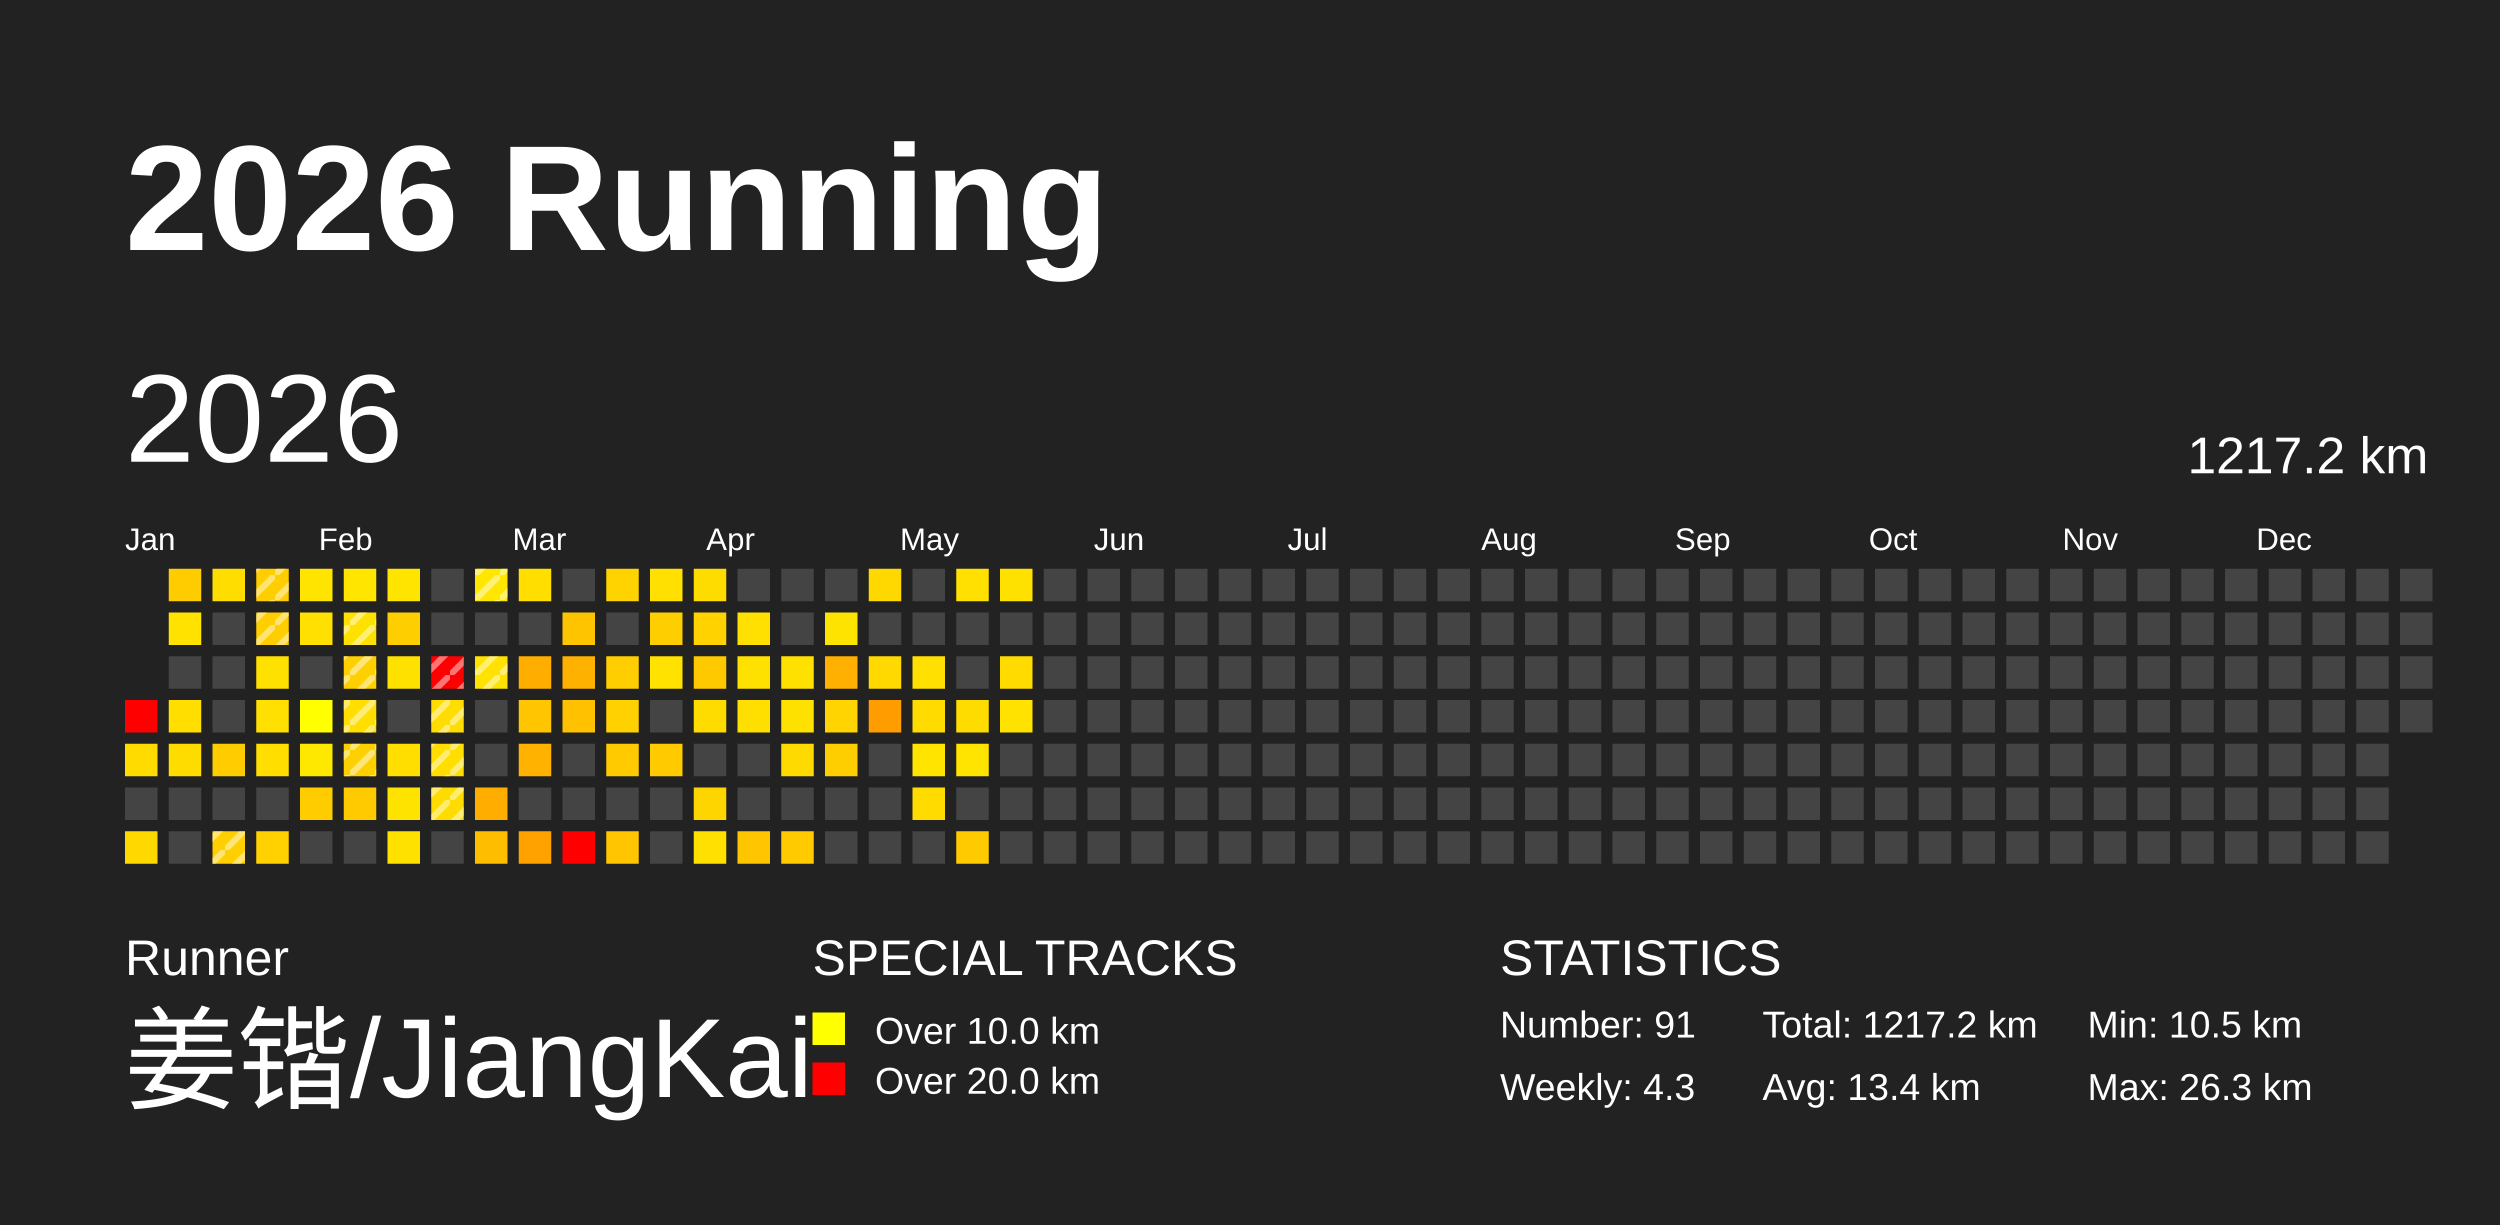
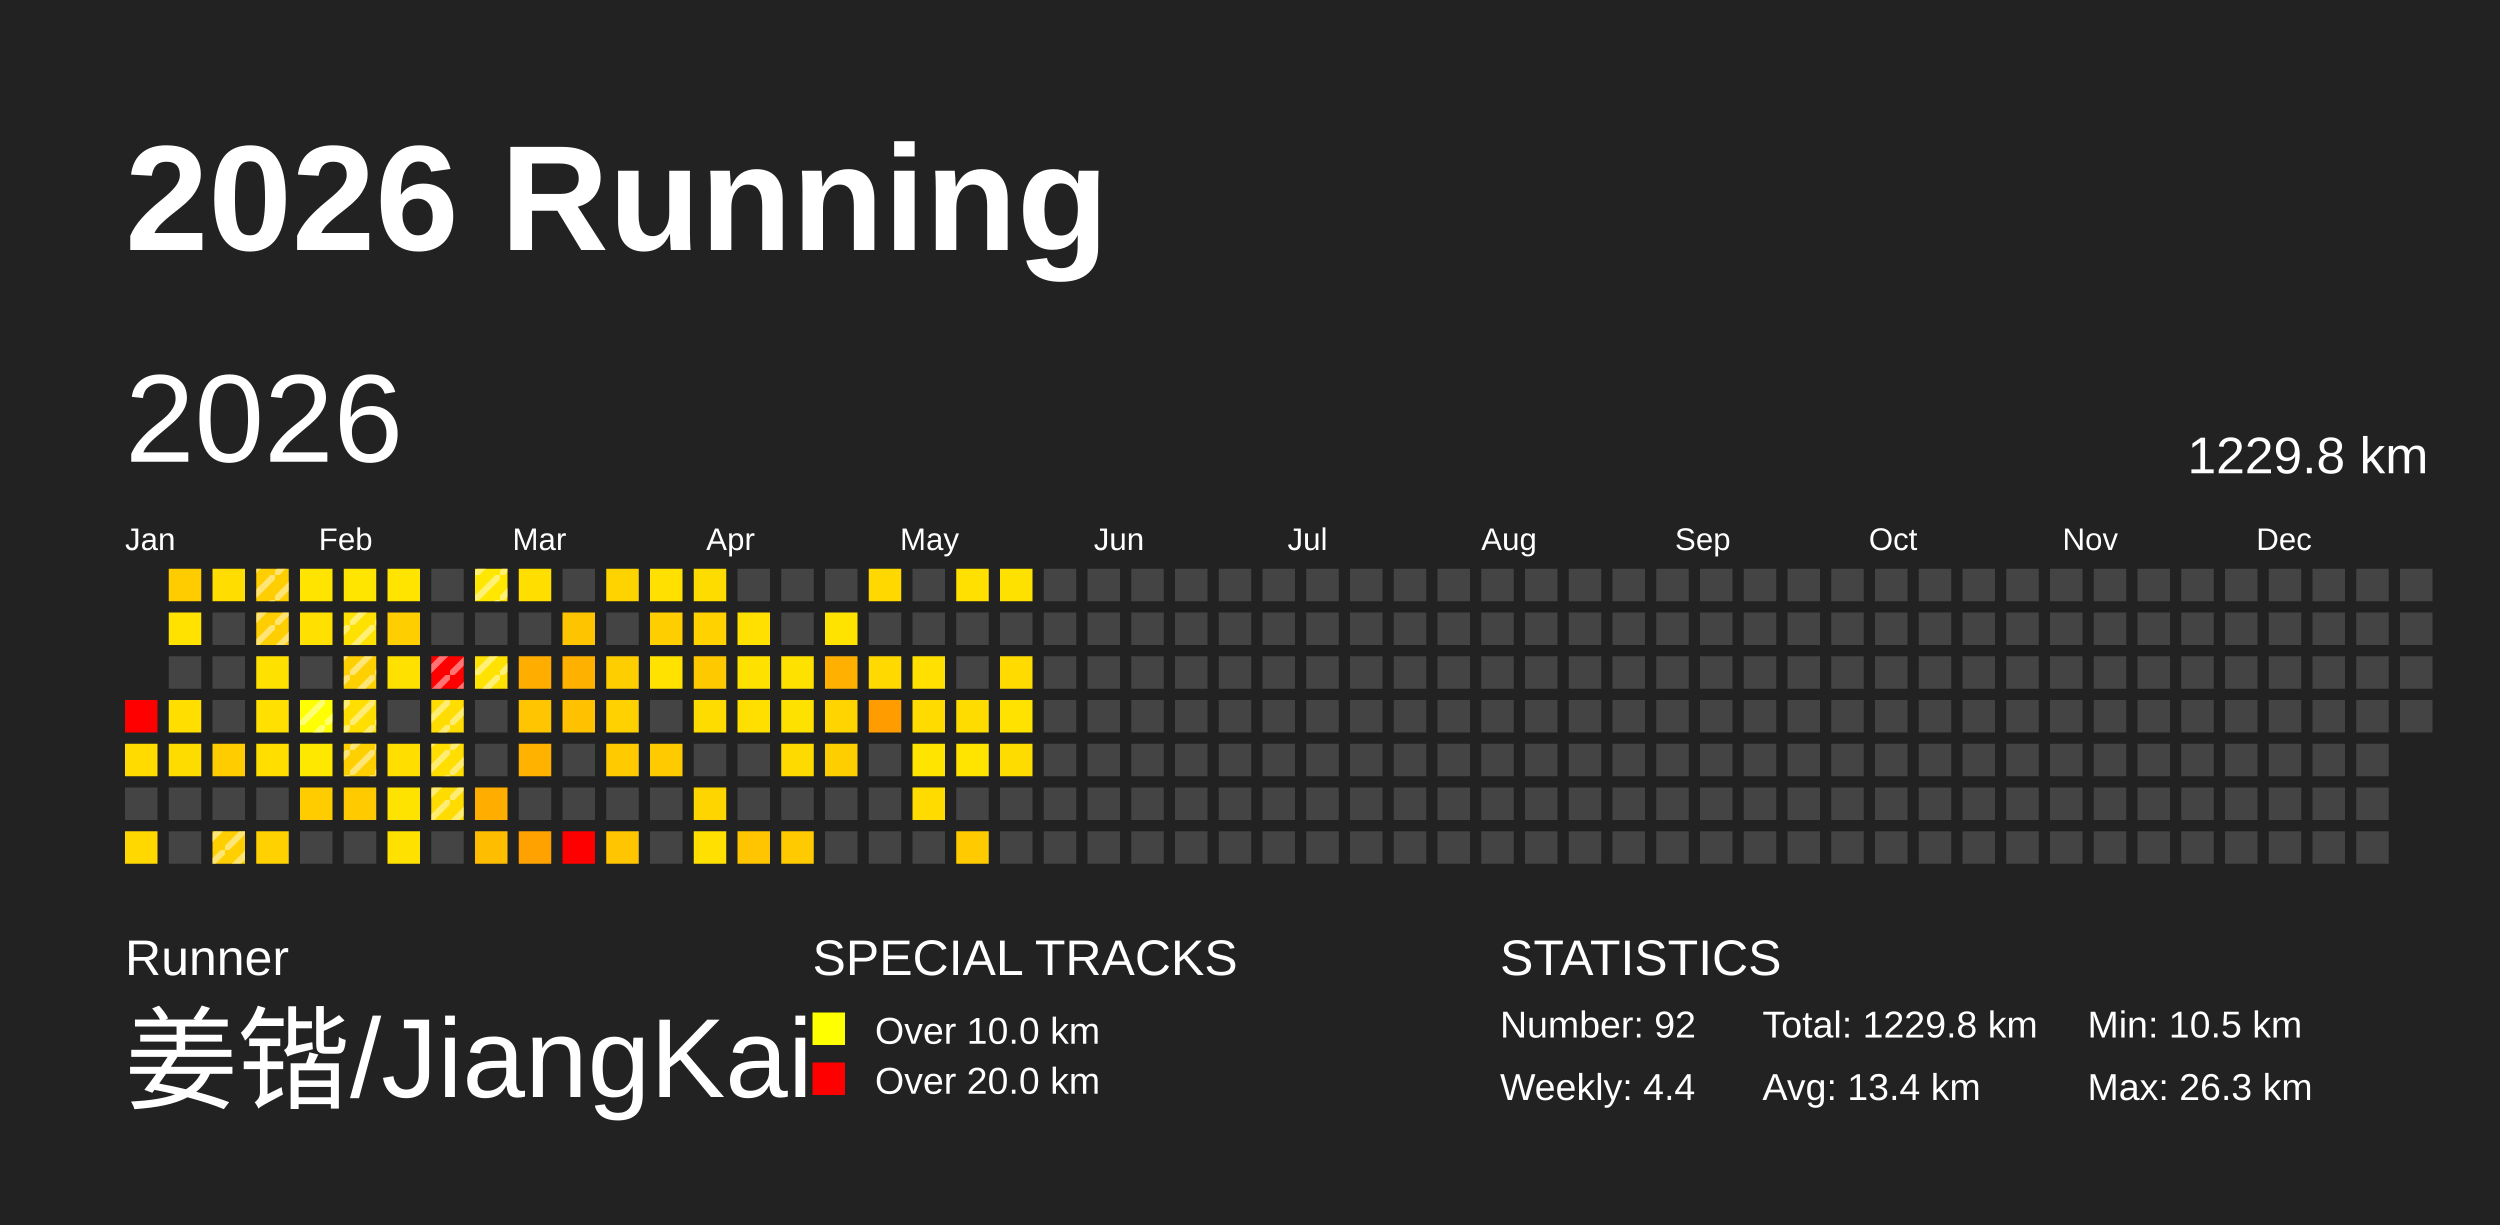
<svg xmlns="http://www.w3.org/2000/svg" baseProfile="full" height="98mm" version="1.1" viewBox="0,0,200,98" width="200mm">
  <defs>
    <pattern height="2" id="indoor-stripe" patternUnits="userSpaceOnUse" width="2">
      <line stroke="white" stroke-opacity="0.45" stroke-width="0.5" x1="0" x2="2" y1="2" y2="0" />
    </pattern>
  </defs>
  <rect fill="#222222" height="98" width="200" x="0" y="0" />
  <text fill="#FFFFFF" style="font-size:12px; font-family:Arial; font-weight:bold;" x="10" y="20">2026 Running</text>
  <text fill="#FFFFFF" style="font-size:4px; font-family:Arial" x="10" y="78">Runner</text>
  <text fill="#FFFFFF" style="font-size:9px; font-family:Arial" x="10" y="88">姜锴/JiangKai</text>
  <text fill="#FFFFFF" style="font-size:4px; font-family:Arial" x="65" y="78">SPECIAL TRACKS</text>
  <rect fill="yellow" height="2.6" width="2.6" x="65" y="81" />
  <text fill="#FFFFFF" style="font-size:3px; font-family:Arial" x="70" y="83.5">Over 10.0 km</text>
  <rect fill="red" height="2.6" width="2.6" x="65" y="85" />
  <text fill="#FFFFFF" style="font-size:3px; font-family:Arial" x="70" y="87.5">Over 20.0 km</text>
  <text fill="#FFFFFF" style="font-size:4px; font-family:Arial" x="120" y="78">STATISTICS</text>
-   <text fill="#FFFFFF" style="font-size:3px; font-family:Arial" x="120" y="83">Number: 91</text>
-   <text fill="#FFFFFF" style="font-size:3px; font-family:Arial" x="120" y="88">Weekly: 4.3</text>
-   <text fill="#FFFFFF" style="font-size:3px; font-family:Arial" x="141" y="83">Total: 1217.2 km</text>
+   <text fill="#FFFFFF" style="font-size:3px; font-family:Arial" x="120" y="83">Number: 92</text>
+   <text fill="#FFFFFF" style="font-size:3px; font-family:Arial" x="120" y="88">Weekly: 4.4</text>
+   <text fill="#FFFFFF" style="font-size:3px; font-family:Arial" x="141" y="83">Total: 1229.8 km</text>
  <text fill="#FFFFFF" style="font-size:3px; font-family:Arial" x="141" y="88">Avg: 13.4 km</text>
  <text fill="#FFFFFF" style="font-size:3px; font-family:Arial" x="167" y="83">Min: 10.5 km</text>
  <text fill="#FFFFFF" style="font-size:3px; font-family:Arial" x="167" y="88">Max: 26.3 km</text>
  <text dominant-baseline="hanging" fill="#FFFFFF" style="font-size:10.0px; font-family:Arial;" x="10" y="30">2026</text>
-   <text dominant-baseline="hanging" fill="#FFFFFF" style="font-size:4.125px; font-family:Arial;" x="175" y="35">1217.2 km</text>
+   <text dominant-baseline="hanging" fill="#FFFFFF" style="font-size:4.125px; font-family:Arial;" x="175" y="35">1229.8 km</text>
  <text fill="#FFFFFF" style="font-size:2.5px; font-family:Arial" x="10.0" y="44">Jan</text>
  <text fill="#FFFFFF" style="font-size:2.5px; font-family:Arial" x="25.5" y="44">Feb</text>
  <text fill="#FFFFFF" style="font-size:2.5px; font-family:Arial" x="41.0" y="44">Mar</text>
  <text fill="#FFFFFF" style="font-size:2.5px; font-family:Arial" x="56.5" y="44">Apr</text>
  <text fill="#FFFFFF" style="font-size:2.5px; font-family:Arial" x="72.0" y="44">May</text>
  <text fill="#FFFFFF" style="font-size:2.5px; font-family:Arial" x="87.5" y="44">Jun</text>
  <text fill="#FFFFFF" style="font-size:2.5px; font-family:Arial" x="103.0" y="44">Jul</text>
  <text fill="#FFFFFF" style="font-size:2.5px; font-family:Arial" x="118.5" y="44">Aug</text>
  <text fill="#FFFFFF" style="font-size:2.5px; font-family:Arial" x="134.0" y="44">Sep</text>
  <text fill="#FFFFFF" style="font-size:2.5px; font-family:Arial" x="149.5" y="44">Oct</text>
  <text fill="#FFFFFF" style="font-size:2.5px; font-family:Arial" x="165.0" y="44">Nov</text>
  <text fill="#FFFFFF" style="font-size:2.5px; font-family:Arial" x="180.5" y="44">Dec</text>
  <rect fill="red" height="2.6" width="2.6" x="10.0" y="56.0" />
  <rect fill="#ffdb00" height="2.6" width="2.6" x="10.0" y="59.5" />
  <rect fill="#444444" height="2.6" width="2.6" x="10.0" y="63.0" />
  <rect fill="#ffd800" height="2.6" width="2.6" x="10.0" y="66.5" />
  <rect fill="#ffcc00" height="2.6" width="2.6" x="13.5" y="45.5" />
  <rect fill="#ffe200" height="2.6" width="2.6" x="13.5" y="49.0" />
  <rect fill="#444444" height="2.6" width="2.6" x="13.5" y="52.5" />
  <rect fill="#ffde00" height="2.6" width="2.6" x="13.5" y="56.0" />
  <rect fill="#ffdc00" height="2.6" width="2.6" x="13.5" y="59.5" />
  <rect fill="#444444" height="2.6" width="2.6" x="13.5" y="63.0" />
  <rect fill="#444444" height="2.6" width="2.6" x="13.5" y="66.5" />
  <rect fill="#ffdd00" height="2.6" width="2.6" x="17.0" y="45.5" />
  <rect fill="#444444" height="2.6" width="2.6" x="17.0" y="49.0" />
  <rect fill="#444444" height="2.6" width="2.6" x="17.0" y="52.5" />
  <rect fill="#444444" height="2.6" width="2.6" x="17.0" y="56.0" />
  <rect fill="#ffcc00" height="2.6" width="2.6" x="17.0" y="59.5" />
  <rect fill="#444444" height="2.6" width="2.6" x="17.0" y="63.0" />
  <rect fill="#ffcf00" height="2.6" width="2.6" x="17.0" y="66.5" />
  <rect fill="url(#indoor-stripe)" height="2.6" style="pointer-events: none;" width="2.6" x="17.0" y="66.5" />
  <rect fill="#ffce00" height="2.6" width="2.6" x="20.5" y="45.5" />
  <rect fill="url(#indoor-stripe)" height="2.6" style="pointer-events: none;" width="2.6" x="20.5" y="45.5" />
  <rect fill="#ffce00" height="2.6" width="2.6" x="20.5" y="49.0" />
  <rect fill="url(#indoor-stripe)" height="2.6" style="pointer-events: none;" width="2.6" x="20.5" y="49.0" />
  <rect fill="#ffe100" height="2.6" width="2.6" x="20.5" y="52.5" />
  <rect fill="#ffe000" height="2.6" width="2.6" x="20.5" y="56.0" />
  <rect fill="#ffde00" height="2.6" width="2.6" x="20.5" y="59.5" />
  <rect fill="#444444" height="2.6" width="2.6" x="20.5" y="63.0" />
  <rect fill="#ffd100" height="2.6" width="2.6" x="20.5" y="66.5" />
  <rect fill="#ffe400" height="2.6" width="2.6" x="24.0" y="45.5" />
  <rect fill="#ffe000" height="2.6" width="2.6" x="24.0" y="49.0" />
  <rect fill="#444444" height="2.6" width="2.6" x="24.0" y="52.5" />
  <rect fill="#ffff00" height="2.6" width="2.6" x="24.0" y="56.0" />
+   <rect fill="url(#indoor-stripe)" height="2.6" style="pointer-events: none;" width="2.6" x="24.0" y="56.0" />
  <rect fill="#ffe800" height="2.6" width="2.6" x="24.0" y="59.5" />
  <rect fill="#ffcc00" height="2.6" width="2.6" x="24.0" y="63.0" />
  <rect fill="#444444" height="2.6" width="2.6" x="24.0" y="66.5" />
  <rect fill="#ffe500" height="2.6" width="2.6" x="27.5" y="45.5" />
  <rect fill="#ffe100" height="2.6" width="2.6" x="27.5" y="49.0" />
  <rect fill="url(#indoor-stripe)" height="2.6" style="pointer-events: none;" width="2.6" x="27.5" y="49.0" />
  <rect fill="#ffd000" height="2.6" width="2.6" x="27.5" y="52.5" />
  <rect fill="url(#indoor-stripe)" height="2.6" style="pointer-events: none;" width="2.6" x="27.5" y="52.5" />
  <rect fill="#ffde00" height="2.6" width="2.6" x="27.5" y="56.0" />
  <rect fill="url(#indoor-stripe)" height="2.6" style="pointer-events: none;" width="2.6" x="27.5" y="56.0" />
  <rect fill="#ffd000" height="2.6" width="2.6" x="27.5" y="59.5" />
  <rect fill="url(#indoor-stripe)" height="2.6" style="pointer-events: none;" width="2.6" x="27.5" y="59.5" />
  <rect fill="#ffcb00" height="2.6" width="2.6" x="27.5" y="63.0" />
  <rect fill="#444444" height="2.6" width="2.6" x="27.5" y="66.5" />
  <rect fill="#ffe400" height="2.6" width="2.6" x="31.0" y="45.5" />
  <rect fill="#ffce00" height="2.6" width="2.6" x="31.0" y="49.0" />
  <rect fill="#ffe100" height="2.6" width="2.6" x="31.0" y="52.5" />
  <rect fill="#444444" height="2.6" width="2.6" x="31.0" y="56.0" />
  <rect fill="#ffde00" height="2.6" width="2.6" x="31.0" y="59.5" />
  <rect fill="#ffe300" height="2.6" width="2.6" x="31.0" y="63.0" />
  <rect fill="#ffe100" height="2.6" width="2.6" x="31.0" y="66.5" />
  <rect fill="#444444" height="2.6" width="2.6" x="34.5" y="45.5" />
  <rect fill="#444444" height="2.6" width="2.6" x="34.5" y="49.0" />
  <rect fill="red" height="2.6" width="2.6" x="34.5" y="52.5" />
  <rect fill="url(#indoor-stripe)" height="2.6" style="pointer-events: none;" width="2.6" x="34.5" y="52.5" />
  <rect fill="#ffdd00" height="2.6" width="2.6" x="34.5" y="56.0" />
  <rect fill="url(#indoor-stripe)" height="2.6" style="pointer-events: none;" width="2.6" x="34.5" y="56.0" />
  <rect fill="#ffde00" height="2.6" width="2.6" x="34.5" y="59.5" />
  <rect fill="url(#indoor-stripe)" height="2.6" style="pointer-events: none;" width="2.6" x="34.5" y="59.5" />
  <rect fill="#ffdc00" height="2.6" width="2.6" x="34.5" y="63.0" />
  <rect fill="url(#indoor-stripe)" height="2.6" style="pointer-events: none;" width="2.6" x="34.5" y="63.0" />
  <rect fill="#444444" height="2.6" width="2.6" x="34.5" y="66.5" />
  <rect fill="#ffe700" height="2.6" width="2.6" x="38.0" y="45.5" />
  <rect fill="url(#indoor-stripe)" height="2.6" style="pointer-events: none;" width="2.6" x="38.0" y="45.5" />
  <rect fill="#444444" height="2.6" width="2.6" x="38.0" y="49.0" />
  <rect fill="#ffe200" height="2.6" width="2.6" x="38.0" y="52.5" />
  <rect fill="url(#indoor-stripe)" height="2.6" style="pointer-events: none;" width="2.6" x="38.0" y="52.5" />
  <rect fill="#444444" height="2.6" width="2.6" x="38.0" y="56.0" />
  <rect fill="#444444" height="2.6" width="2.6" x="38.0" y="59.5" />
  <rect fill="#ffae00" height="2.6" width="2.6" x="38.0" y="63.0" />
  <rect fill="#ffbd00" height="2.6" width="2.6" x="38.0" y="66.5" />
  <rect fill="#ffde00" height="2.6" width="2.6" x="41.5" y="45.5" />
  <rect fill="#444444" height="2.6" width="2.6" x="41.5" y="49.0" />
  <rect fill="#ffae00" height="2.6" width="2.6" x="41.5" y="52.5" />
  <rect fill="#ffc500" height="2.6" width="2.6" x="41.5" y="56.0" />
  <rect fill="#ffb300" height="2.6" width="2.6" x="41.5" y="59.5" />
  <rect fill="#444444" height="2.6" width="2.6" x="41.5" y="63.0" />
  <rect fill="#ffa200" height="2.6" width="2.6" x="41.5" y="66.5" />
  <rect fill="#444444" height="2.6" width="2.6" x="45.0" y="45.5" />
  <rect fill="#ffc400" height="2.6" width="2.6" x="45.0" y="49.0" />
  <rect fill="#ffb100" height="2.6" width="2.6" x="45.0" y="52.5" />
  <rect fill="#ffc100" height="2.6" width="2.6" x="45.0" y="56.0" />
  <rect fill="#444444" height="2.6" width="2.6" x="45.0" y="59.5" />
  <rect fill="#444444" height="2.6" width="2.6" x="45.0" y="63.0" />
  <rect fill="red" height="2.6" width="2.6" x="45.0" y="66.5" />
  <rect fill="#ffd300" height="2.6" width="2.6" x="48.5" y="45.5" />
  <rect fill="#444444" height="2.6" width="2.6" x="48.5" y="49.0" />
  <rect fill="#ffce00" height="2.6" width="2.6" x="48.5" y="52.5" />
  <rect fill="#ffd100" height="2.6" width="2.6" x="48.5" y="56.0" />
  <rect fill="#ffcb00" height="2.6" width="2.6" x="48.5" y="59.5" />
  <rect fill="#444444" height="2.6" width="2.6" x="48.5" y="63.0" />
  <rect fill="#ffc500" height="2.6" width="2.6" x="48.5" y="66.5" />
  <rect fill="#ffe000" height="2.6" width="2.6" x="52.0" y="45.5" />
  <rect fill="#ffce00" height="2.6" width="2.6" x="52.0" y="49.0" />
  <rect fill="#ffe200" height="2.6" width="2.6" x="52.0" y="52.5" />
  <rect fill="#444444" height="2.6" width="2.6" x="52.0" y="56.0" />
  <rect fill="#ffca00" height="2.6" width="2.6" x="52.0" y="59.5" />
  <rect fill="#444444" height="2.6" width="2.6" x="52.0" y="63.0" />
  <rect fill="#444444" height="2.6" width="2.6" x="52.0" y="66.5" />
  <rect fill="#ffdc00" height="2.6" width="2.6" x="55.5" y="45.5" />
  <rect fill="#ffd200" height="2.6" width="2.6" x="55.5" y="49.0" />
  <rect fill="#ffc900" height="2.6" width="2.6" x="55.5" y="52.5" />
  <rect fill="#ffdc00" height="2.6" width="2.6" x="55.5" y="56.0" />
  <rect fill="#444444" height="2.6" width="2.6" x="55.5" y="59.5" />
  <rect fill="#ffd500" height="2.6" width="2.6" x="55.5" y="63.0" />
  <rect fill="#ffe000" height="2.6" width="2.6" x="55.5" y="66.5" />
  <rect fill="#444444" height="2.6" width="2.6" x="59.0" y="45.5" />
  <rect fill="#ffe000" height="2.6" width="2.6" x="59.0" y="49.0" />
  <rect fill="#ffe100" height="2.6" width="2.6" x="59.0" y="52.5" />
  <rect fill="#ffdf00" height="2.6" width="2.6" x="59.0" y="56.0" />
  <rect fill="#444444" height="2.6" width="2.6" x="59.0" y="59.5" />
  <rect fill="#444444" height="2.6" width="2.6" x="59.0" y="63.0" />
  <rect fill="#ffc500" height="2.6" width="2.6" x="59.0" y="66.5" />
  <rect fill="#444444" height="2.6" width="2.6" x="62.5" y="45.5" />
  <rect fill="#444444" height="2.6" width="2.6" x="62.5" y="49.0" />
  <rect fill="#ffe100" height="2.6" width="2.6" x="62.5" y="52.5" />
  <rect fill="#ffe100" height="2.6" width="2.6" x="62.5" y="56.0" />
  <rect fill="#ffda00" height="2.6" width="2.6" x="62.5" y="59.5" />
  <rect fill="#444444" height="2.6" width="2.6" x="62.5" y="63.0" />
  <rect fill="#ffca00" height="2.6" width="2.6" x="62.5" y="66.5" />
  <rect fill="#444444" height="2.6" width="2.6" x="66.0" y="45.5" />
  <rect fill="#ffe300" height="2.6" width="2.6" x="66.0" y="49.0" />
  <rect fill="#ffb000" height="2.6" width="2.6" x="66.0" y="52.5" />
  <rect fill="#ffd400" height="2.6" width="2.6" x="66.0" y="56.0" />
  <rect fill="#ffce00" height="2.6" width="2.6" x="66.0" y="59.5" />
  <rect fill="#444444" height="2.6" width="2.6" x="66.0" y="63.0" />
  <rect fill="#444444" height="2.6" width="2.6" x="66.0" y="66.5" />
  <rect fill="#ffd800" height="2.6" width="2.6" x="69.5" y="45.5" />
  <rect fill="#444444" height="2.6" width="2.6" x="69.5" y="49.0" />
  <rect fill="#ffd900" height="2.6" width="2.6" x="69.5" y="52.5" />
  <rect fill="#ff9c00" height="2.6" width="2.6" x="69.5" y="56.0" />
  <rect fill="#444444" height="2.6" width="2.6" x="69.5" y="59.5" />
  <rect fill="#444444" height="2.6" width="2.6" x="69.5" y="63.0" />
  <rect fill="#444444" height="2.6" width="2.6" x="69.5" y="66.5" />
  <rect fill="#444444" height="2.6" width="2.6" x="73.0" y="45.5" />
  <rect fill="#444444" height="2.6" width="2.6" x="73.0" y="49.0" />
  <rect fill="#ffe000" height="2.6" width="2.6" x="73.0" y="52.5" />
  <rect fill="#ffdb00" height="2.6" width="2.6" x="73.0" y="56.0" />
  <rect fill="#ffe400" height="2.6" width="2.6" x="73.0" y="59.5" />
  <rect fill="#ffdb00" height="2.6" width="2.6" x="73.0" y="63.0" />
  <rect fill="#444444" height="2.6" width="2.6" x="73.0" y="66.5" />
  <rect fill="#ffe000" height="2.6" width="2.6" x="76.5" y="45.5" />
  <rect fill="#444444" height="2.6" width="2.6" x="76.5" y="49.0" />
  <rect fill="#444444" height="2.6" width="2.6" x="76.5" y="52.5" />
  <rect fill="#ffdc00" height="2.6" width="2.6" x="76.5" y="56.0" />
  <rect fill="#ffe400" height="2.6" width="2.6" x="76.5" y="59.5" />
  <rect fill="#444444" height="2.6" width="2.6" x="76.5" y="63.0" />
  <rect fill="#ffca00" height="2.6" width="2.6" x="76.5" y="66.5" />
  <rect fill="#ffe100" height="2.6" width="2.6" x="80.0" y="45.5" />
  <rect fill="#444444" height="2.6" width="2.6" x="80.0" y="49.0" />
  <rect fill="#ffdb00" height="2.6" width="2.6" x="80.0" y="52.5" />
  <rect fill="#ffe200" height="2.6" width="2.6" x="80.0" y="56.0" />
-   <rect fill="#444444" height="2.6" width="2.6" x="80.0" y="59.5" />
+   <rect fill="#ffdc00" height="2.6" width="2.6" x="80.0" y="59.5" />
  <rect fill="#444444" height="2.6" width="2.6" x="80.0" y="63.0" />
  <rect fill="#444444" height="2.6" width="2.6" x="80.0" y="66.5" />
  <rect fill="#444444" height="2.6" width="2.6" x="83.5" y="45.5" />
  <rect fill="#444444" height="2.6" width="2.6" x="83.5" y="49.0" />
  <rect fill="#444444" height="2.6" width="2.6" x="83.5" y="52.5" />
  <rect fill="#444444" height="2.6" width="2.6" x="83.5" y="56.0" />
  <rect fill="#444444" height="2.6" width="2.6" x="83.5" y="59.5" />
  <rect fill="#444444" height="2.6" width="2.6" x="83.5" y="63.0" />
  <rect fill="#444444" height="2.6" width="2.6" x="83.5" y="66.5" />
  <rect fill="#444444" height="2.6" width="2.6" x="87.0" y="45.5" />
  <rect fill="#444444" height="2.6" width="2.6" x="87.0" y="49.0" />
  <rect fill="#444444" height="2.6" width="2.6" x="87.0" y="52.5" />
  <rect fill="#444444" height="2.6" width="2.6" x="87.0" y="56.0" />
  <rect fill="#444444" height="2.6" width="2.6" x="87.0" y="59.5" />
  <rect fill="#444444" height="2.6" width="2.6" x="87.0" y="63.0" />
  <rect fill="#444444" height="2.6" width="2.6" x="87.0" y="66.5" />
  <rect fill="#444444" height="2.6" width="2.6" x="90.5" y="45.5" />
  <rect fill="#444444" height="2.6" width="2.6" x="90.5" y="49.0" />
  <rect fill="#444444" height="2.6" width="2.6" x="90.5" y="52.5" />
  <rect fill="#444444" height="2.6" width="2.6" x="90.5" y="56.0" />
  <rect fill="#444444" height="2.6" width="2.6" x="90.5" y="59.5" />
  <rect fill="#444444" height="2.6" width="2.6" x="90.5" y="63.0" />
  <rect fill="#444444" height="2.6" width="2.6" x="90.5" y="66.5" />
  <rect fill="#444444" height="2.6" width="2.6" x="94.0" y="45.5" />
  <rect fill="#444444" height="2.6" width="2.6" x="94.0" y="49.0" />
  <rect fill="#444444" height="2.6" width="2.6" x="94.0" y="52.5" />
  <rect fill="#444444" height="2.6" width="2.6" x="94.0" y="56.0" />
  <rect fill="#444444" height="2.6" width="2.6" x="94.0" y="59.5" />
  <rect fill="#444444" height="2.6" width="2.6" x="94.0" y="63.0" />
  <rect fill="#444444" height="2.6" width="2.6" x="94.0" y="66.5" />
  <rect fill="#444444" height="2.6" width="2.6" x="97.5" y="45.5" />
  <rect fill="#444444" height="2.6" width="2.6" x="97.5" y="49.0" />
  <rect fill="#444444" height="2.6" width="2.6" x="97.5" y="52.5" />
  <rect fill="#444444" height="2.6" width="2.6" x="97.5" y="56.0" />
  <rect fill="#444444" height="2.6" width="2.6" x="97.5" y="59.5" />
  <rect fill="#444444" height="2.6" width="2.6" x="97.5" y="63.0" />
  <rect fill="#444444" height="2.6" width="2.6" x="97.5" y="66.5" />
  <rect fill="#444444" height="2.6" width="2.6" x="101.0" y="45.5" />
  <rect fill="#444444" height="2.6" width="2.6" x="101.0" y="49.0" />
  <rect fill="#444444" height="2.6" width="2.6" x="101.0" y="52.5" />
  <rect fill="#444444" height="2.6" width="2.6" x="101.0" y="56.0" />
  <rect fill="#444444" height="2.6" width="2.6" x="101.0" y="59.5" />
  <rect fill="#444444" height="2.6" width="2.6" x="101.0" y="63.0" />
  <rect fill="#444444" height="2.6" width="2.6" x="101.0" y="66.5" />
  <rect fill="#444444" height="2.6" width="2.6" x="104.5" y="45.5" />
  <rect fill="#444444" height="2.6" width="2.6" x="104.5" y="49.0" />
  <rect fill="#444444" height="2.6" width="2.6" x="104.5" y="52.5" />
  <rect fill="#444444" height="2.6" width="2.6" x="104.5" y="56.0" />
  <rect fill="#444444" height="2.6" width="2.6" x="104.5" y="59.5" />
  <rect fill="#444444" height="2.6" width="2.6" x="104.5" y="63.0" />
  <rect fill="#444444" height="2.6" width="2.6" x="104.5" y="66.5" />
  <rect fill="#444444" height="2.6" width="2.6" x="108.0" y="45.5" />
  <rect fill="#444444" height="2.6" width="2.6" x="108.0" y="49.0" />
  <rect fill="#444444" height="2.6" width="2.6" x="108.0" y="52.5" />
  <rect fill="#444444" height="2.6" width="2.6" x="108.0" y="56.0" />
  <rect fill="#444444" height="2.6" width="2.6" x="108.0" y="59.5" />
  <rect fill="#444444" height="2.6" width="2.6" x="108.0" y="63.0" />
  <rect fill="#444444" height="2.6" width="2.6" x="108.0" y="66.5" />
  <rect fill="#444444" height="2.6" width="2.6" x="111.5" y="45.5" />
  <rect fill="#444444" height="2.6" width="2.6" x="111.5" y="49.0" />
  <rect fill="#444444" height="2.6" width="2.6" x="111.5" y="52.5" />
  <rect fill="#444444" height="2.6" width="2.6" x="111.5" y="56.0" />
  <rect fill="#444444" height="2.6" width="2.6" x="111.5" y="59.5" />
  <rect fill="#444444" height="2.6" width="2.6" x="111.5" y="63.0" />
  <rect fill="#444444" height="2.6" width="2.6" x="111.5" y="66.5" />
  <rect fill="#444444" height="2.6" width="2.6" x="115.0" y="45.5" />
  <rect fill="#444444" height="2.6" width="2.6" x="115.0" y="49.0" />
  <rect fill="#444444" height="2.6" width="2.6" x="115.0" y="52.5" />
  <rect fill="#444444" height="2.6" width="2.6" x="115.0" y="56.0" />
  <rect fill="#444444" height="2.6" width="2.6" x="115.0" y="59.5" />
  <rect fill="#444444" height="2.6" width="2.6" x="115.0" y="63.0" />
  <rect fill="#444444" height="2.6" width="2.6" x="115.0" y="66.5" />
  <rect fill="#444444" height="2.6" width="2.6" x="118.5" y="45.5" />
  <rect fill="#444444" height="2.6" width="2.6" x="118.5" y="49.0" />
  <rect fill="#444444" height="2.6" width="2.6" x="118.5" y="52.5" />
  <rect fill="#444444" height="2.6" width="2.6" x="118.5" y="56.0" />
  <rect fill="#444444" height="2.6" width="2.6" x="118.5" y="59.5" />
  <rect fill="#444444" height="2.6" width="2.6" x="118.5" y="63.0" />
  <rect fill="#444444" height="2.6" width="2.6" x="118.5" y="66.5" />
  <rect fill="#444444" height="2.6" width="2.6" x="122.0" y="45.5" />
  <rect fill="#444444" height="2.6" width="2.6" x="122.0" y="49.0" />
  <rect fill="#444444" height="2.6" width="2.6" x="122.0" y="52.5" />
  <rect fill="#444444" height="2.6" width="2.6" x="122.0" y="56.0" />
  <rect fill="#444444" height="2.6" width="2.6" x="122.0" y="59.5" />
  <rect fill="#444444" height="2.6" width="2.6" x="122.0" y="63.0" />
  <rect fill="#444444" height="2.6" width="2.6" x="122.0" y="66.5" />
  <rect fill="#444444" height="2.6" width="2.6" x="125.5" y="45.5" />
  <rect fill="#444444" height="2.6" width="2.6" x="125.5" y="49.0" />
  <rect fill="#444444" height="2.6" width="2.6" x="125.5" y="52.5" />
  <rect fill="#444444" height="2.6" width="2.6" x="125.5" y="56.0" />
  <rect fill="#444444" height="2.6" width="2.6" x="125.5" y="59.5" />
  <rect fill="#444444" height="2.6" width="2.6" x="125.5" y="63.0" />
  <rect fill="#444444" height="2.6" width="2.6" x="125.5" y="66.5" />
  <rect fill="#444444" height="2.6" width="2.6" x="129.0" y="45.5" />
  <rect fill="#444444" height="2.6" width="2.6" x="129.0" y="49.0" />
  <rect fill="#444444" height="2.6" width="2.6" x="129.0" y="52.5" />
  <rect fill="#444444" height="2.6" width="2.6" x="129.0" y="56.0" />
  <rect fill="#444444" height="2.6" width="2.6" x="129.0" y="59.5" />
  <rect fill="#444444" height="2.6" width="2.6" x="129.0" y="63.0" />
  <rect fill="#444444" height="2.6" width="2.6" x="129.0" y="66.5" />
  <rect fill="#444444" height="2.6" width="2.6" x="132.5" y="45.5" />
  <rect fill="#444444" height="2.6" width="2.6" x="132.5" y="49.0" />
  <rect fill="#444444" height="2.6" width="2.6" x="132.5" y="52.5" />
  <rect fill="#444444" height="2.6" width="2.6" x="132.5" y="56.0" />
  <rect fill="#444444" height="2.6" width="2.6" x="132.5" y="59.5" />
  <rect fill="#444444" height="2.6" width="2.6" x="132.5" y="63.0" />
  <rect fill="#444444" height="2.6" width="2.6" x="132.5" y="66.5" />
  <rect fill="#444444" height="2.6" width="2.6" x="136.0" y="45.5" />
  <rect fill="#444444" height="2.6" width="2.6" x="136.0" y="49.0" />
  <rect fill="#444444" height="2.6" width="2.6" x="136.0" y="52.5" />
  <rect fill="#444444" height="2.6" width="2.6" x="136.0" y="56.0" />
  <rect fill="#444444" height="2.6" width="2.6" x="136.0" y="59.5" />
  <rect fill="#444444" height="2.6" width="2.6" x="136.0" y="63.0" />
  <rect fill="#444444" height="2.6" width="2.6" x="136.0" y="66.5" />
  <rect fill="#444444" height="2.6" width="2.6" x="139.5" y="45.5" />
  <rect fill="#444444" height="2.6" width="2.6" x="139.5" y="49.0" />
  <rect fill="#444444" height="2.6" width="2.6" x="139.5" y="52.5" />
  <rect fill="#444444" height="2.6" width="2.6" x="139.5" y="56.0" />
  <rect fill="#444444" height="2.6" width="2.6" x="139.5" y="59.5" />
  <rect fill="#444444" height="2.6" width="2.6" x="139.5" y="63.0" />
  <rect fill="#444444" height="2.6" width="2.6" x="139.5" y="66.5" />
  <rect fill="#444444" height="2.6" width="2.6" x="143.0" y="45.5" />
  <rect fill="#444444" height="2.6" width="2.6" x="143.0" y="49.0" />
  <rect fill="#444444" height="2.6" width="2.6" x="143.0" y="52.5" />
  <rect fill="#444444" height="2.6" width="2.6" x="143.0" y="56.0" />
  <rect fill="#444444" height="2.6" width="2.6" x="143.0" y="59.5" />
  <rect fill="#444444" height="2.6" width="2.6" x="143.0" y="63.0" />
  <rect fill="#444444" height="2.6" width="2.6" x="143.0" y="66.5" />
  <rect fill="#444444" height="2.6" width="2.6" x="146.5" y="45.5" />
  <rect fill="#444444" height="2.6" width="2.6" x="146.5" y="49.0" />
  <rect fill="#444444" height="2.6" width="2.6" x="146.5" y="52.5" />
  <rect fill="#444444" height="2.6" width="2.6" x="146.5" y="56.0" />
  <rect fill="#444444" height="2.6" width="2.6" x="146.5" y="59.5" />
  <rect fill="#444444" height="2.6" width="2.6" x="146.5" y="63.0" />
  <rect fill="#444444" height="2.6" width="2.6" x="146.5" y="66.5" />
  <rect fill="#444444" height="2.6" width="2.6" x="150.0" y="45.5" />
  <rect fill="#444444" height="2.6" width="2.6" x="150.0" y="49.0" />
  <rect fill="#444444" height="2.6" width="2.6" x="150.0" y="52.5" />
  <rect fill="#444444" height="2.6" width="2.6" x="150.0" y="56.0" />
  <rect fill="#444444" height="2.6" width="2.6" x="150.0" y="59.5" />
  <rect fill="#444444" height="2.6" width="2.6" x="150.0" y="63.0" />
  <rect fill="#444444" height="2.6" width="2.6" x="150.0" y="66.5" />
  <rect fill="#444444" height="2.6" width="2.6" x="153.5" y="45.5" />
  <rect fill="#444444" height="2.6" width="2.6" x="153.5" y="49.0" />
  <rect fill="#444444" height="2.6" width="2.6" x="153.5" y="52.5" />
  <rect fill="#444444" height="2.6" width="2.6" x="153.5" y="56.0" />
  <rect fill="#444444" height="2.6" width="2.6" x="153.5" y="59.5" />
  <rect fill="#444444" height="2.6" width="2.6" x="153.5" y="63.0" />
  <rect fill="#444444" height="2.6" width="2.6" x="153.5" y="66.5" />
  <rect fill="#444444" height="2.6" width="2.6" x="157.0" y="45.5" />
  <rect fill="#444444" height="2.6" width="2.6" x="157.0" y="49.0" />
  <rect fill="#444444" height="2.6" width="2.6" x="157.0" y="52.5" />
  <rect fill="#444444" height="2.6" width="2.6" x="157.0" y="56.0" />
  <rect fill="#444444" height="2.6" width="2.6" x="157.0" y="59.5" />
  <rect fill="#444444" height="2.6" width="2.6" x="157.0" y="63.0" />
  <rect fill="#444444" height="2.6" width="2.6" x="157.0" y="66.5" />
  <rect fill="#444444" height="2.6" width="2.6" x="160.5" y="45.5" />
  <rect fill="#444444" height="2.6" width="2.6" x="160.5" y="49.0" />
  <rect fill="#444444" height="2.6" width="2.6" x="160.5" y="52.5" />
  <rect fill="#444444" height="2.6" width="2.6" x="160.5" y="56.0" />
  <rect fill="#444444" height="2.6" width="2.6" x="160.5" y="59.5" />
  <rect fill="#444444" height="2.6" width="2.6" x="160.5" y="63.0" />
  <rect fill="#444444" height="2.6" width="2.6" x="160.5" y="66.5" />
  <rect fill="#444444" height="2.6" width="2.6" x="164.0" y="45.5" />
  <rect fill="#444444" height="2.6" width="2.6" x="164.0" y="49.0" />
  <rect fill="#444444" height="2.6" width="2.6" x="164.0" y="52.5" />
  <rect fill="#444444" height="2.6" width="2.6" x="164.0" y="56.0" />
  <rect fill="#444444" height="2.6" width="2.6" x="164.0" y="59.5" />
  <rect fill="#444444" height="2.6" width="2.6" x="164.0" y="63.0" />
  <rect fill="#444444" height="2.6" width="2.6" x="164.0" y="66.5" />
  <rect fill="#444444" height="2.6" width="2.6" x="167.5" y="45.5" />
  <rect fill="#444444" height="2.6" width="2.6" x="167.5" y="49.0" />
  <rect fill="#444444" height="2.6" width="2.6" x="167.5" y="52.5" />
  <rect fill="#444444" height="2.6" width="2.6" x="167.5" y="56.0" />
  <rect fill="#444444" height="2.6" width="2.6" x="167.5" y="59.5" />
  <rect fill="#444444" height="2.6" width="2.6" x="167.5" y="63.0" />
  <rect fill="#444444" height="2.6" width="2.6" x="167.5" y="66.5" />
  <rect fill="#444444" height="2.6" width="2.6" x="171.0" y="45.5" />
  <rect fill="#444444" height="2.6" width="2.6" x="171.0" y="49.0" />
  <rect fill="#444444" height="2.6" width="2.6" x="171.0" y="52.5" />
  <rect fill="#444444" height="2.6" width="2.6" x="171.0" y="56.0" />
  <rect fill="#444444" height="2.6" width="2.6" x="171.0" y="59.5" />
  <rect fill="#444444" height="2.6" width="2.6" x="171.0" y="63.0" />
  <rect fill="#444444" height="2.6" width="2.6" x="171.0" y="66.5" />
  <rect fill="#444444" height="2.6" width="2.6" x="174.5" y="45.5" />
  <rect fill="#444444" height="2.6" width="2.6" x="174.5" y="49.0" />
  <rect fill="#444444" height="2.6" width="2.6" x="174.5" y="52.5" />
  <rect fill="#444444" height="2.6" width="2.6" x="174.5" y="56.0" />
  <rect fill="#444444" height="2.6" width="2.6" x="174.5" y="59.5" />
  <rect fill="#444444" height="2.6" width="2.6" x="174.5" y="63.0" />
  <rect fill="#444444" height="2.6" width="2.6" x="174.5" y="66.5" />
  <rect fill="#444444" height="2.6" width="2.6" x="178.0" y="45.5" />
  <rect fill="#444444" height="2.6" width="2.6" x="178.0" y="49.0" />
  <rect fill="#444444" height="2.6" width="2.6" x="178.0" y="52.5" />
  <rect fill="#444444" height="2.6" width="2.6" x="178.0" y="56.0" />
  <rect fill="#444444" height="2.6" width="2.6" x="178.0" y="59.5" />
  <rect fill="#444444" height="2.6" width="2.6" x="178.0" y="63.0" />
  <rect fill="#444444" height="2.6" width="2.6" x="178.0" y="66.5" />
  <rect fill="#444444" height="2.6" width="2.6" x="181.5" y="45.5" />
  <rect fill="#444444" height="2.6" width="2.6" x="181.5" y="49.0" />
  <rect fill="#444444" height="2.6" width="2.6" x="181.5" y="52.5" />
  <rect fill="#444444" height="2.6" width="2.6" x="181.5" y="56.0" />
  <rect fill="#444444" height="2.6" width="2.6" x="181.5" y="59.5" />
  <rect fill="#444444" height="2.6" width="2.6" x="181.5" y="63.0" />
  <rect fill="#444444" height="2.6" width="2.6" x="181.5" y="66.5" />
  <rect fill="#444444" height="2.6" width="2.6" x="185.0" y="45.5" />
  <rect fill="#444444" height="2.6" width="2.6" x="185.0" y="49.0" />
  <rect fill="#444444" height="2.6" width="2.6" x="185.0" y="52.5" />
  <rect fill="#444444" height="2.6" width="2.6" x="185.0" y="56.0" />
  <rect fill="#444444" height="2.6" width="2.6" x="185.0" y="59.5" />
  <rect fill="#444444" height="2.6" width="2.6" x="185.0" y="63.0" />
  <rect fill="#444444" height="2.6" width="2.6" x="185.0" y="66.5" />
  <rect fill="#444444" height="2.6" width="2.6" x="188.5" y="45.5" />
  <rect fill="#444444" height="2.6" width="2.6" x="188.5" y="49.0" />
  <rect fill="#444444" height="2.6" width="2.6" x="188.5" y="52.5" />
  <rect fill="#444444" height="2.6" width="2.6" x="188.5" y="56.0" />
  <rect fill="#444444" height="2.6" width="2.6" x="188.5" y="59.5" />
  <rect fill="#444444" height="2.6" width="2.6" x="188.5" y="63.0" />
  <rect fill="#444444" height="2.6" width="2.6" x="188.5" y="66.5" />
  <rect fill="#444444" height="2.6" width="2.6" x="192.0" y="45.5" />
  <rect fill="#444444" height="2.6" width="2.6" x="192.0" y="49.0" />
  <rect fill="#444444" height="2.6" width="2.6" x="192.0" y="52.5" />
  <rect fill="#444444" height="2.6" width="2.6" x="192.0" y="56.0" />
</svg>
